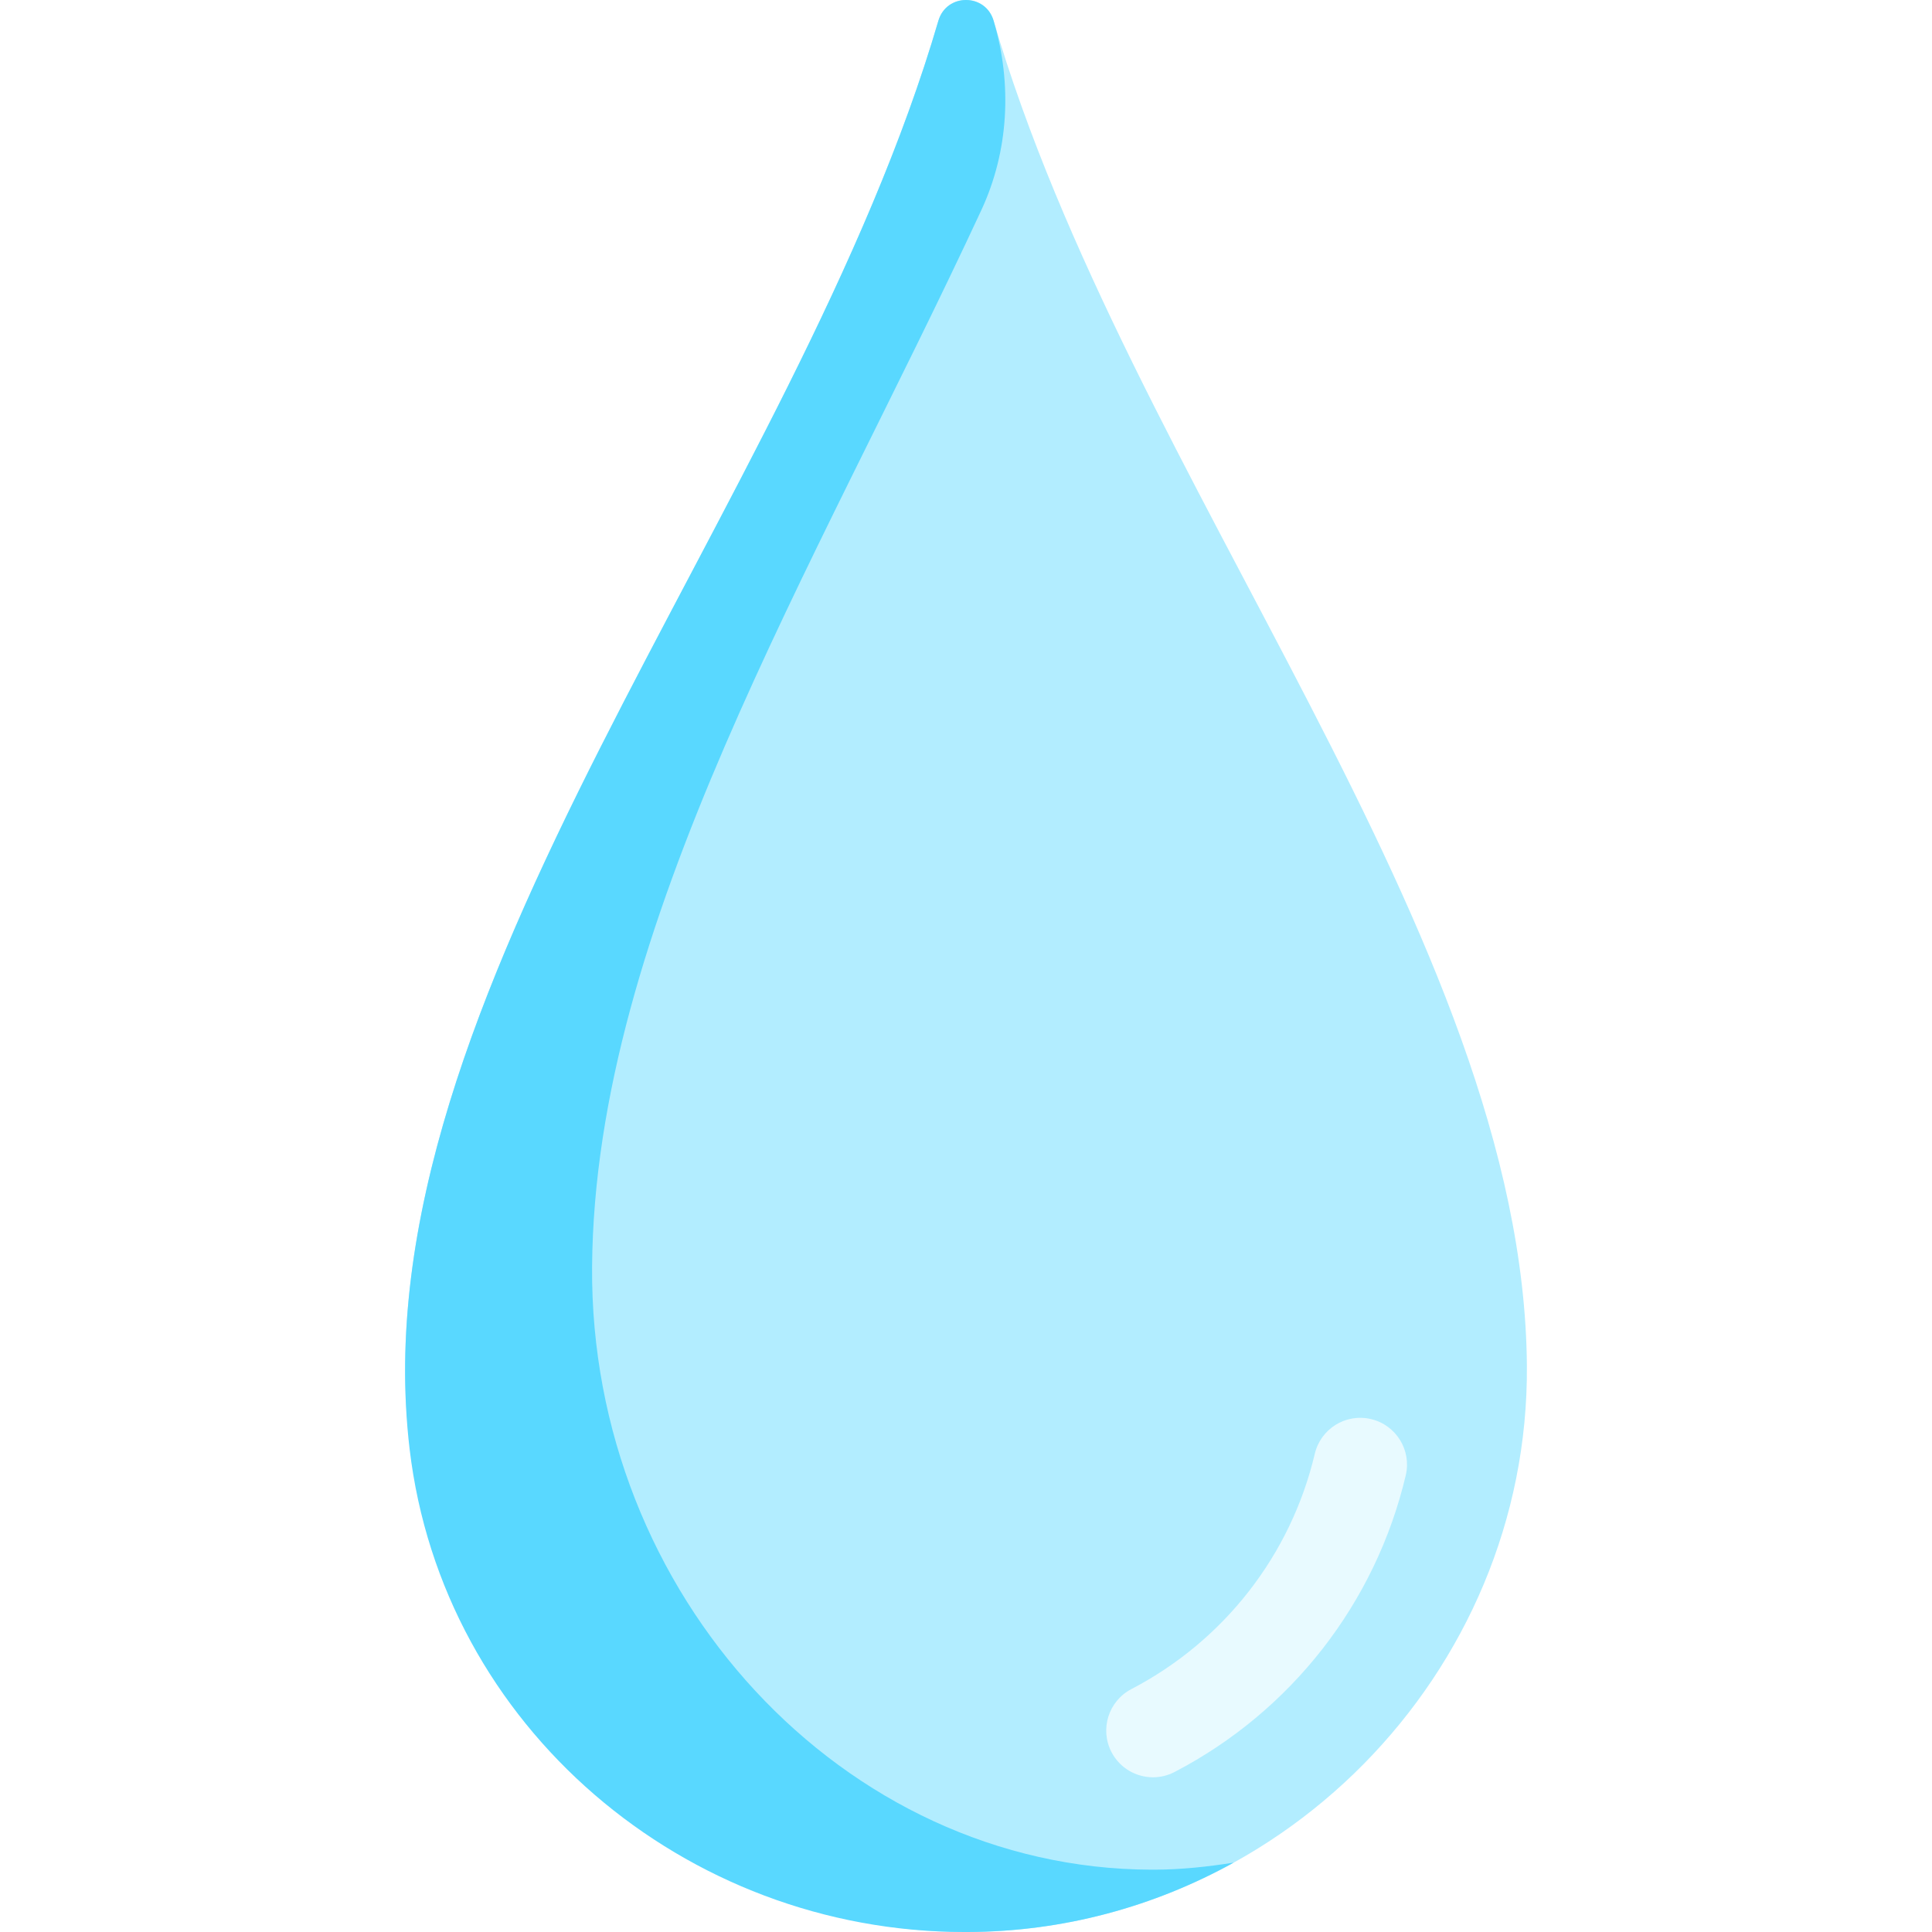
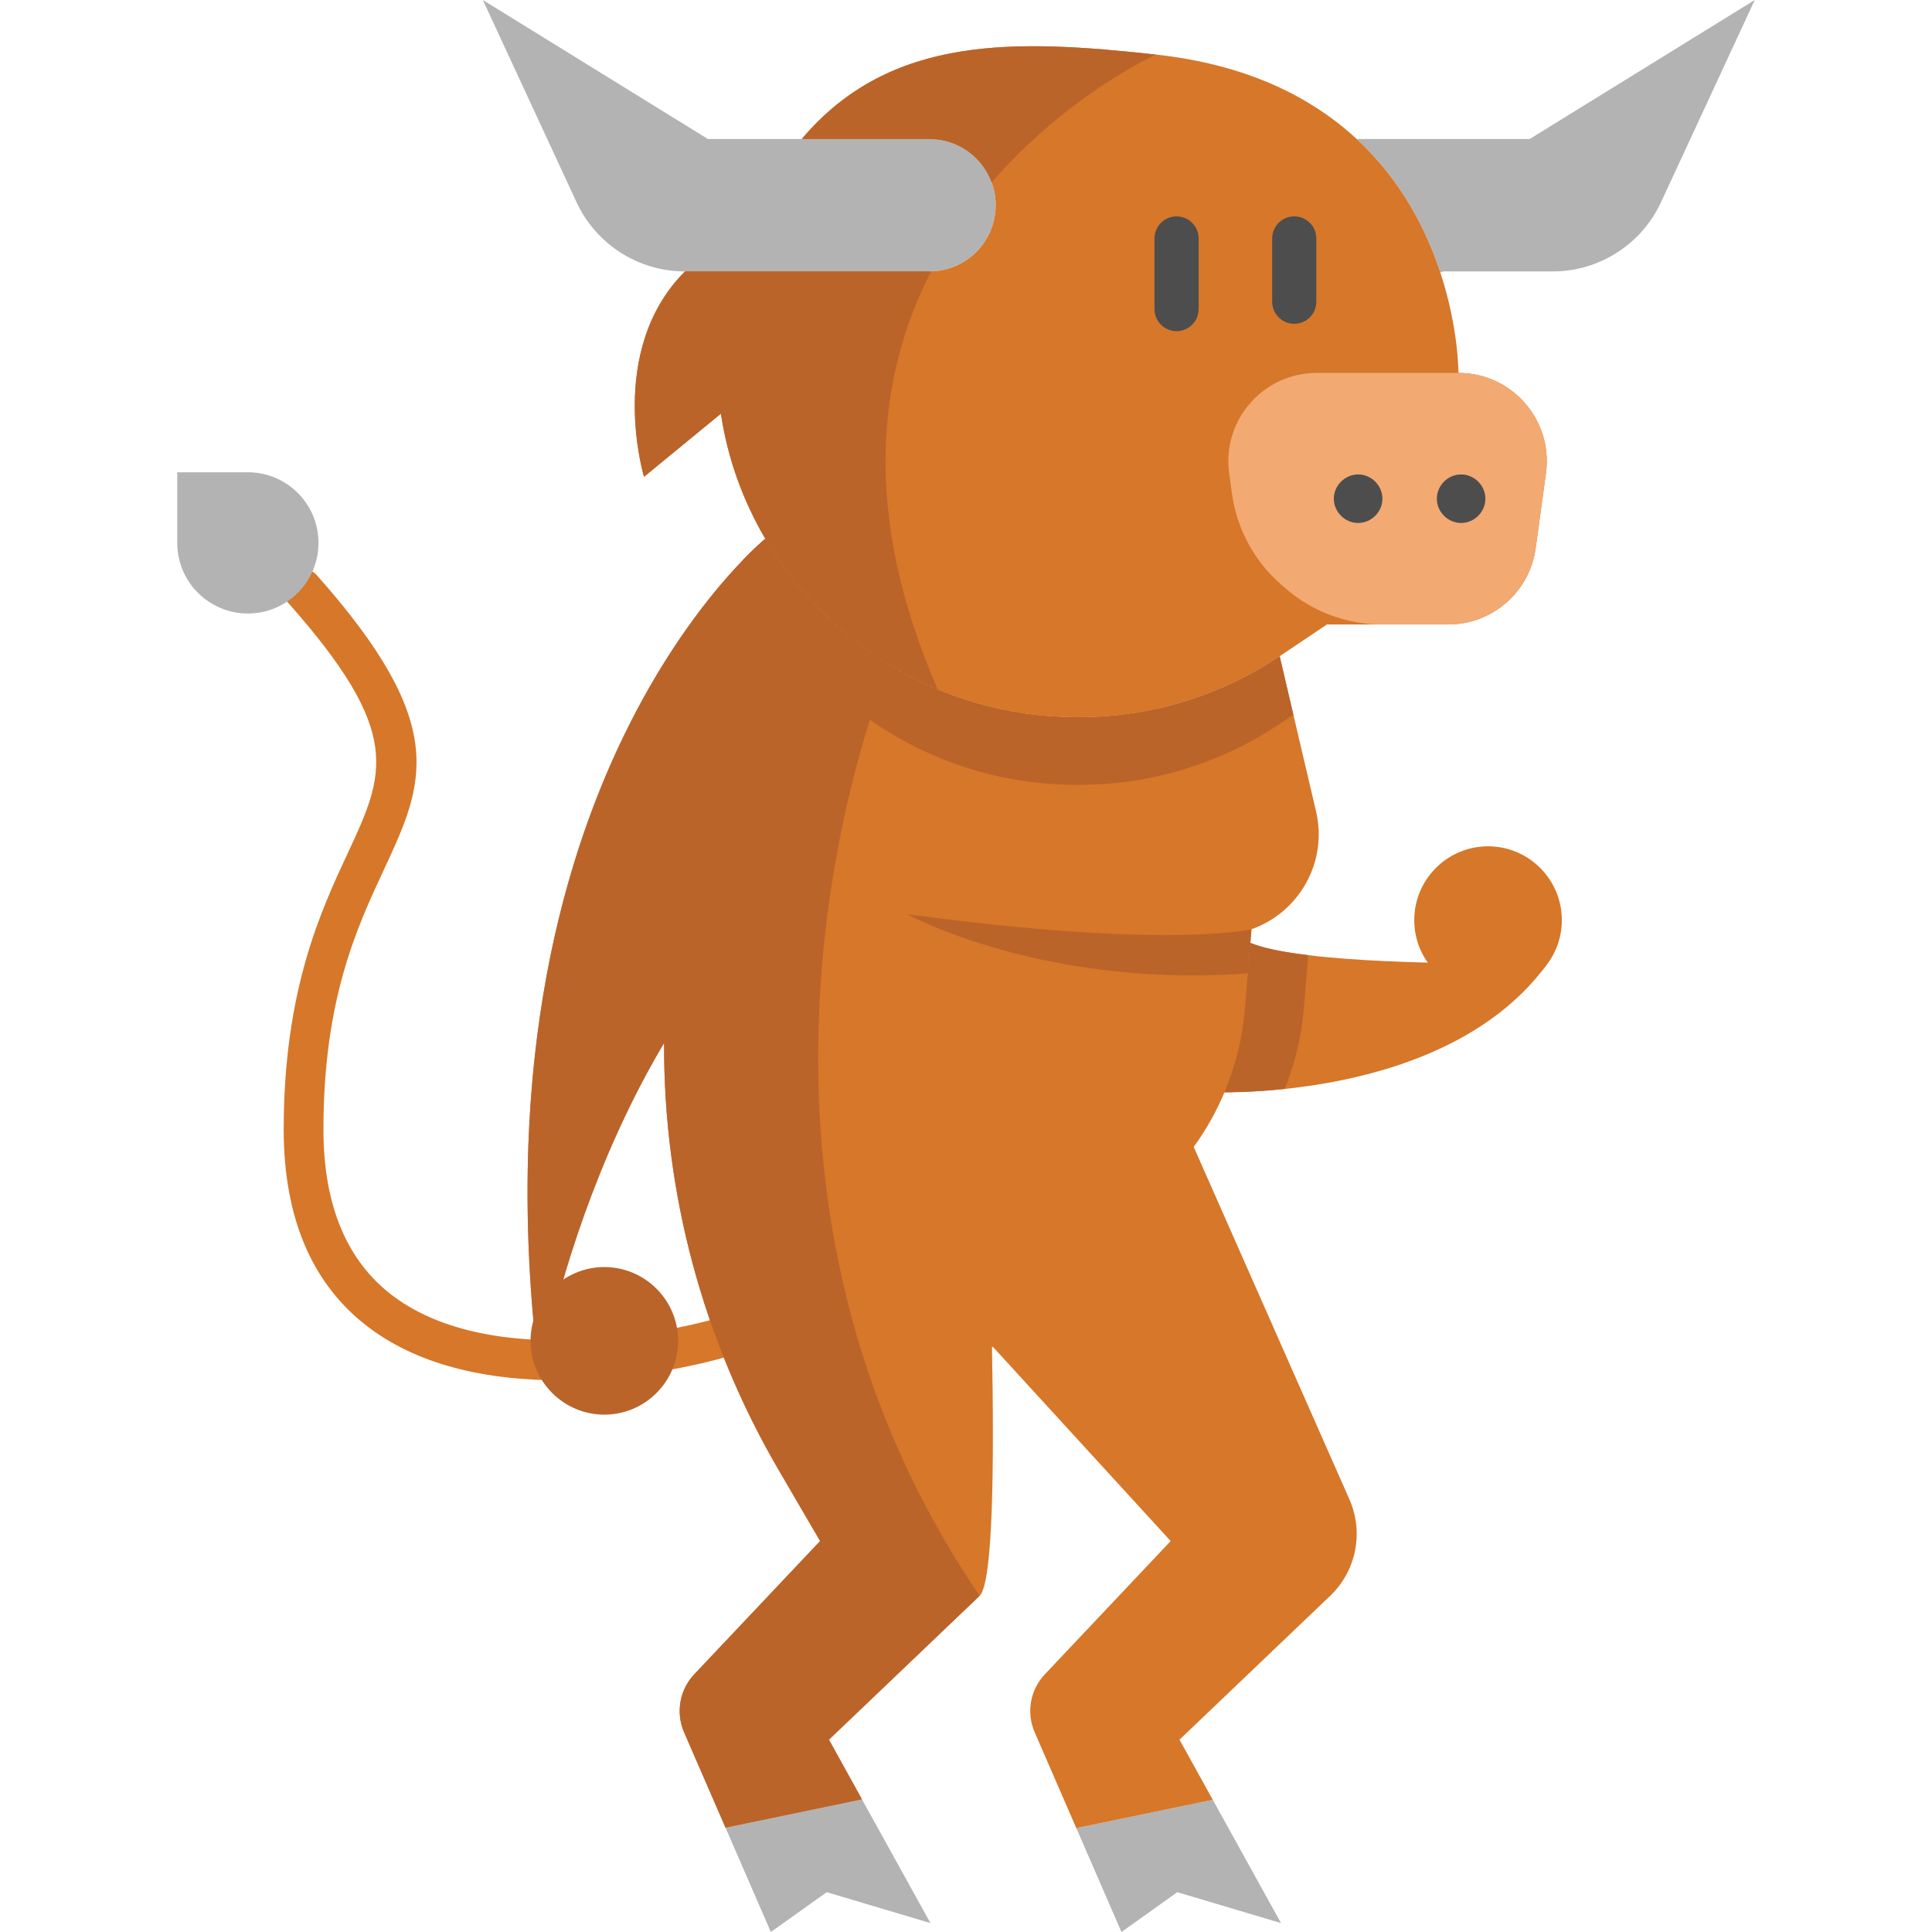
- <svg xmlns="http://www.w3.org/2000/svg" version="1.1" id="Capa_1" x="0px" y="0px" viewBox="0 0 512 512" style="enable-background:new 0 0 512 512;" xml:space="preserve">
-   <path style="fill:#B2EDFF;" d="M256.452,512c81.62-0.242,148.809-68.446,148.189-150.069  C403.776,247.941,298.85,126.992,263.324,5.509c-1.076-3.68-4.2-5.514-7.323-5.509c-3.124-0.005-6.248,1.829-7.324,5.509  C213.152,126.992,108.225,247.941,107.36,361.931C106.74,443.554,173.929,511.758,255.549,512" />
-   <path style="fill:#E8FAFF;" d="M305.561,471.001c-4.472,0-8.786-2.427-10.996-6.661c-3.161-6.065-0.806-13.548,5.258-16.71  c24.548-12.798,42.266-35.524,48.605-62.347c1.577-6.661,8.222-10.79,14.907-9.21c6.657,1.573,10.778,8.25,9.206,14.903  c-8,33.839-30.331,62.5-61.266,78.621C309.444,470.549,307.488,471.001,305.561,471.001z" />
-   <path style="fill:#59D8FF;" d="M305.999,495.485h-0.903c-81.62-0.258-148.809-72.863-148.189-159.751  c0.643-90.187,58.761-184.468,103.152-280.032c7.276-15.663,8.196-33.373,3.336-49.945c-0.024-0.083-0.048-0.165-0.072-0.248  c-1.076-3.68-4.2-5.514-7.323-5.509c-3.124-0.006-6.247,1.829-7.324,5.509c-37.83,129.365-154.36,258.126-140.122,378.522  C117.251,457.577,181.491,512,255.549,512h0.902c25.433-0.076,49.46-6.759,70.476-18.382  C320.067,494.702,313.115,495.462,305.999,495.485z" />
+ <svg xmlns="http://www.w3.org/2000/svg" version="1.1" id="Layer_1" x="0px" y="0px" viewBox="0 0 512 512" style="enable-background:new 0 0 512 512;" xml:space="preserve">
+   <path style="fill:#D67729;" d="M410.241,255.18c-17.17,23.884-49.007,31.229-69.791,33.404c-11.79,1.24-20.024,0.819-20.024,0.819  c2.912-6.936,4.772-14.41,5.415-22.211l1.708-20.924c0,3.38,8.047,5.521,19.123,6.866  C371.094,256.092,410.241,255.18,410.241,255.18z" />
+   <path style="fill:#BA642A;" d="M346.672,253.133l-0.386,4.807l-0.76,9.252c-0.62,7.497-2.363,14.69-5.076,21.392  c-11.79,1.24-20.024,0.819-20.024,0.819c2.912-6.936,4.772-14.41,5.415-22.211l1.708-20.924  C327.549,249.648,335.596,251.788,346.672,253.133z" />
+   <path style="fill:#D67729;" d="M148.112,365.776c-17.041,0-35.92-3.125-50.302-13.928C82.797,340.57,75.184,322.9,75.184,299.328  c0-36.775,9.784-57.787,16.929-73.129c9.916-21.295,14.894-31.984-16.042-66.788c-1.931-2.172-1.736-5.5,0.437-7.431  c2.173-1.931,5.5-1.735,7.431,0.437c35.529,39.972,28.444,55.19,17.717,78.224c-7.104,15.255-15.944,34.241-15.944,68.686  c0,20.073,6.192,34.906,18.403,44.089c29.195,21.953,83.803,6.524,84.352,6.365c2.79-0.805,5.71,0.801,6.518,3.592  c0.808,2.792-0.798,5.709-3.587,6.518C190.004,360.296,170.669,365.776,148.112,365.776z" />
+   <g>
+     <polygon style="fill:#B3B3B3;" points="228.426,476.841 246.579,509.637 219.093,501.45 204.285,512 192.273,484.35  " />
+     <polygon style="fill:#B3B3B3;" points="321.399,476.958 339.481,509.637 311.995,501.45 297.2,512 285.281,484.572 285.796,484.35     " />
+     <path style="fill:#B3B3B3;" d="M465.028,0l-24.831,53.568c-5.181,11.193-16.398,18.363-28.726,18.363h-29.007l-0.772,0.257   c-3.731-11.322-10.363-24.41-22.141-35.334l0.012-0.012h45.814L465.028,0z" />
+     <path style="fill:#B3B3B3;" d="M246.321,36.843c11.076,0,19.381,10.129,17.205,20.983c-0.819,4.105-3.029,7.626-6.082,10.129   c-3.053,2.503-6.948,3.977-11.123,3.977h-64.797c-12.339,0-23.544-7.158-28.738-18.351L127.956,0l59.65,36.843h24.866H246.321z" />
+   </g>
+   <g>
+     <path style="fill:#D67729;" d="M352.509,422.915l-39.931,38.118l8.819,15.93l-35.603,7.392l-0.515,0.222l-11.076-25.498   c-2.269-5.205-1.205-11.252,2.69-15.369l33.346-35.311l-47.089-51.451h-0.269c0.585,30.118,0.351,62.516-3.275,65.966   l-39.931,38.118l8.749,15.813l-36.153,7.509l-10.983-25.275c-2.257-5.205-1.193-11.252,2.702-15.369l33.346-35.311l-11.041-18.936   c-20.012-34.317-30.469-73.358-30.305-113.079c-18.445,31.03-27.498,63.709-31.077,79.335c-1.216,1.743-1.93,3.871-1.93,6.152   c0,0.713,0.07,1.404,0.211,2.082c-0.14,0.772-0.211,1.17-0.211,1.17c-16.503-131.079,35.627-197.747,53.814-216.613   c3.708-3.86,6.012-5.719,6.012-5.719c7.965,13.603,19.287,25.135,32.89,33.381c14.41,8.784,31.369,13.883,49.603,13.883h0.807   c18.889,0,37.346-5.626,53.019-16.152l3.626,15.486l6.012,25.638c3.111,13.263-4.293,26.691-17.123,31.24l-0.947,11.673   l-0.76,9.252c-0.643,7.801-2.503,15.275-5.415,22.211c-2.164,5.17-4.912,10.047-8.176,14.538l41.252,93.382   C361.468,406.072,359.433,416.318,352.509,422.915z" />
+     <path style="fill:#D67729;" d="M409.694,125.406l-2.725,19.86c-1.579,11.591-11.486,20.223-23.182,20.223h-32.141l-12.515,8.41   c-15.673,10.527-34.129,16.152-53.019,16.152h-0.807c-13.088,0-25.509-2.62-36.808-7.345v-0.012   c-19.31-8.059-35.334-22.246-45.685-39.907c-5.918-10.082-9.989-21.299-11.766-33.159l-20.375,16.726   c0,0-10.141-33.428,10.854-54.422h64.797c0.14,0,0.292,0,0.433-0.012c4.012-0.094,7.743-1.544,10.69-3.965   c3.053-2.503,5.263-6.024,6.082-10.129c0.667-3.322,0.351-6.573-0.725-9.497c-2.444-6.608-8.796-11.486-16.48-11.486h-33.849   c23.568-27.93,57.148-26.375,93.838-22.386c24.433,2.667,41.428,11.451,53.241,22.398c11.778,10.924,18.41,24.012,22.141,35.334   c4.889,14.831,4.807,26.632,4.807,26.632C400.688,98.821,411.612,111.348,409.694,125.406z" />
+   </g>
+   <g>
+     <path style="fill:#BA642A;" d="M342.754,189.389l-3.626,2.444c-15.673,10.527-34.129,16.152-53.019,16.152h-0.807   c-13.088,0-25.509-2.62-36.808-7.345v-0.012c-19.31-8.059-35.334-22.246-45.685-39.907c-2.292-3.907-4.304-7.988-6.012-12.211   c3.708-3.86,6.012-5.719,6.012-5.719c7.965,13.603,19.287,25.135,32.89,33.381c14.41,8.784,31.369,13.883,49.603,13.883h0.807   c18.889,0,37.346-5.626,53.019-16.152L342.754,189.389z" />
+     <path style="fill:#BA642A;" d="M248.497,182.694c-19.31-8.059-35.334-22.246-45.685-39.907   c-5.918-10.082-9.989-21.299-11.766-33.159l-20.375,16.726c0,0-10.141-33.428,10.854-54.422h64.797c0.14,0,0.292,0,0.433-0.012   C233.035,98.564,227.76,135.079,248.497,182.694z" />
+     <path style="fill:#BA642A;" d="M306.311,14.456c0,0-23.439,10.667-43.51,33.872c-2.444-6.608-8.796-11.486-16.48-11.486h-33.849   C236.04,8.912,269.62,10.468,306.311,14.456z" />
+     <path style="fill:#BA642A;" d="M219.678,461.028l8.749,15.813l-36.153,7.509l-10.979-25.277c-2.259-5.2-1.199-11.246,2.694-15.368   l33.349-35.312l-11.041-18.936c-20.012-34.317-30.469-73.358-30.305-113.079c-18.445,31.03-27.498,63.709-31.077,79.335   c-1.216,1.743-1.93,3.871-1.93,6.152c0,0.713,0.07,1.404,0.211,2.082c-0.14,0.772-0.211,1.17-0.211,1.17   C123.101,207.22,202.81,142.786,202.81,142.786c7.965,13.603,19.287,25.135,32.89,33.381l0.012,0.023   c0,0-55.592,129.852,23.895,246.719L219.678,461.028z" />
+   </g>
+   <path style="fill:#F2A972;" d="M340.65,155.902c7.089,6.184,16.178,9.592,25.587,9.592h17.55c11.696,0,21.603-8.632,23.182-20.223  l2.725-19.86c1.918-14.059-9.006-26.585-23.194-26.585h-37.58c-14.176,0-25.1,12.527-23.182,26.585l0.743,5.409  c1.278,9.317,5.888,17.857,12.975,24.039L340.65,155.902z" />
+   <g>
+     <path style="fill:#4D4D4D;" d="M311.8,87.756c-3.229,0-5.848-2.619-5.848-5.848V63.194c0-3.229,2.619-5.848,5.848-5.848   c3.229,0,5.848,2.619,5.848,5.848v18.714C317.648,85.138,315.029,87.756,311.8,87.756z" />
+     <path style="fill:#4D4D4D;" d="M342.99,85.807c-3.229,0-5.848-2.619-5.848-5.848V63.194c0-3.229,2.619-5.848,5.848-5.848   c3.229,0,5.848,2.619,5.848,5.848v16.764C348.838,83.188,346.22,85.807,342.99,85.807z" />
+     <path style="fill:#4D4D4D;" d="M359.912,138.593c-3.498,0-6.434-2.933-6.433-6.433c0.001-3.508,2.946-6.418,6.439-6.427   c3.494-0.009,6.438,2.932,6.439,6.427C366.358,135.667,363.415,138.593,359.912,138.593z" />
+     <path style="fill:#4D4D4D;" d="M387.211,138.593c-3.51,0-6.433-2.929-6.433-6.433c0-3.491,2.923-6.438,6.427-6.427   c3.503,0.012,6.439,2.918,6.439,6.427C393.644,135.658,390.717,138.593,387.211,138.593z" />
+   </g>
+   <path style="fill:#D67729;" d="M394.347,263.394c-10.783,0-19.556-8.772-19.556-19.556s8.772-19.556,19.556-19.556  s19.556,8.772,19.556,19.556S405.13,263.394,394.347,263.394z" />
+   <path style="fill:#B3B3B3;" d="M65.686,125.157H46.972v18.714c0,10.336,8.378,18.714,18.714,18.714l0,0  c10.336,0,18.714-8.378,18.714-18.714l0,0C84.4,133.535,76.022,125.157,65.686,125.157z" />
+   <g>
+     <path style="fill:#BA642A;" d="M160.157,374.897c-10.783,0-19.556-8.772-19.556-19.556s8.772-19.556,19.556-19.556   s19.556,8.772,19.556,19.556S170.94,374.897,160.157,374.897z" />
+     <path style="fill:#BA642A;" d="M331.643,246.268l-0.947,11.673c-54.399,4.047-90.283-15.661-90.283-15.661   C309.806,251.636,331.643,246.268,331.643,246.268z" />
+   </g>
  <g>
</g>
  <g>
</g>
  <g>
</g>
  <g>
</g>
  <g>
</g>
  <g>
</g>
  <g>
</g>
  <g>
</g>
  <g>
</g>
  <g>
</g>
  <g>
</g>
  <g>
</g>
  <g>
</g>
  <g>
</g>
  <g>
</g>
</svg>
